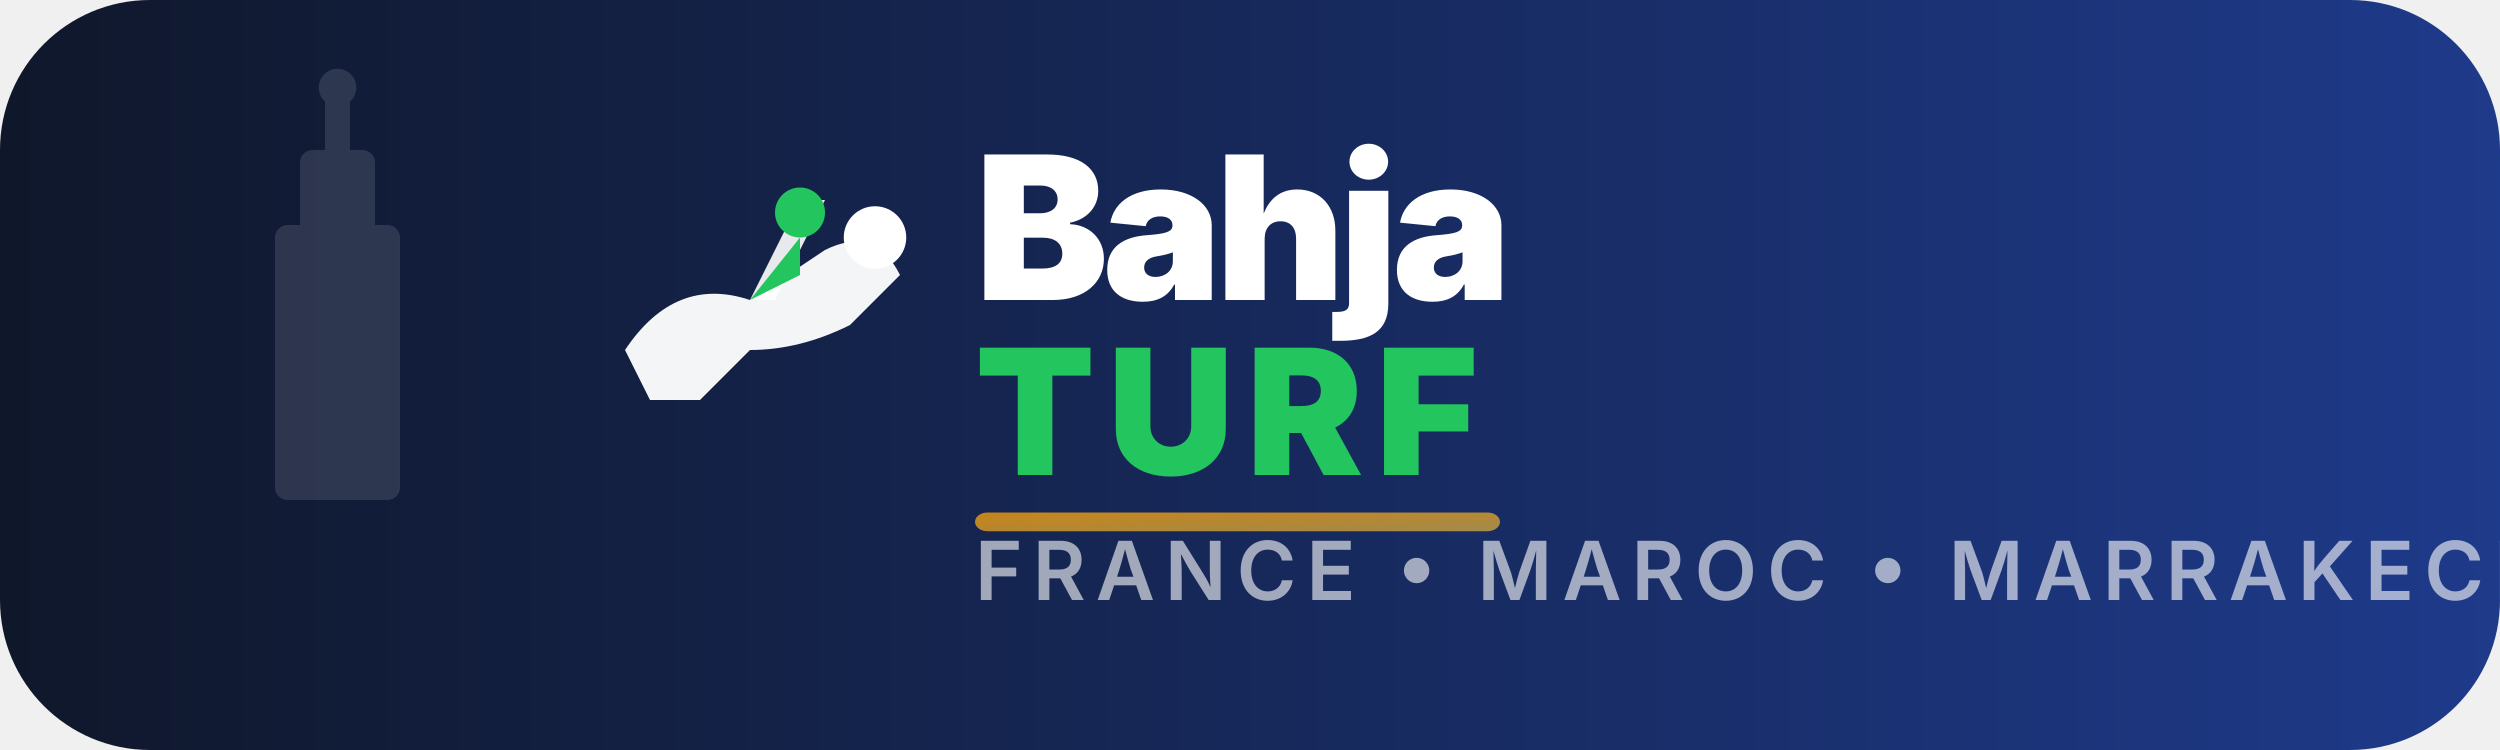
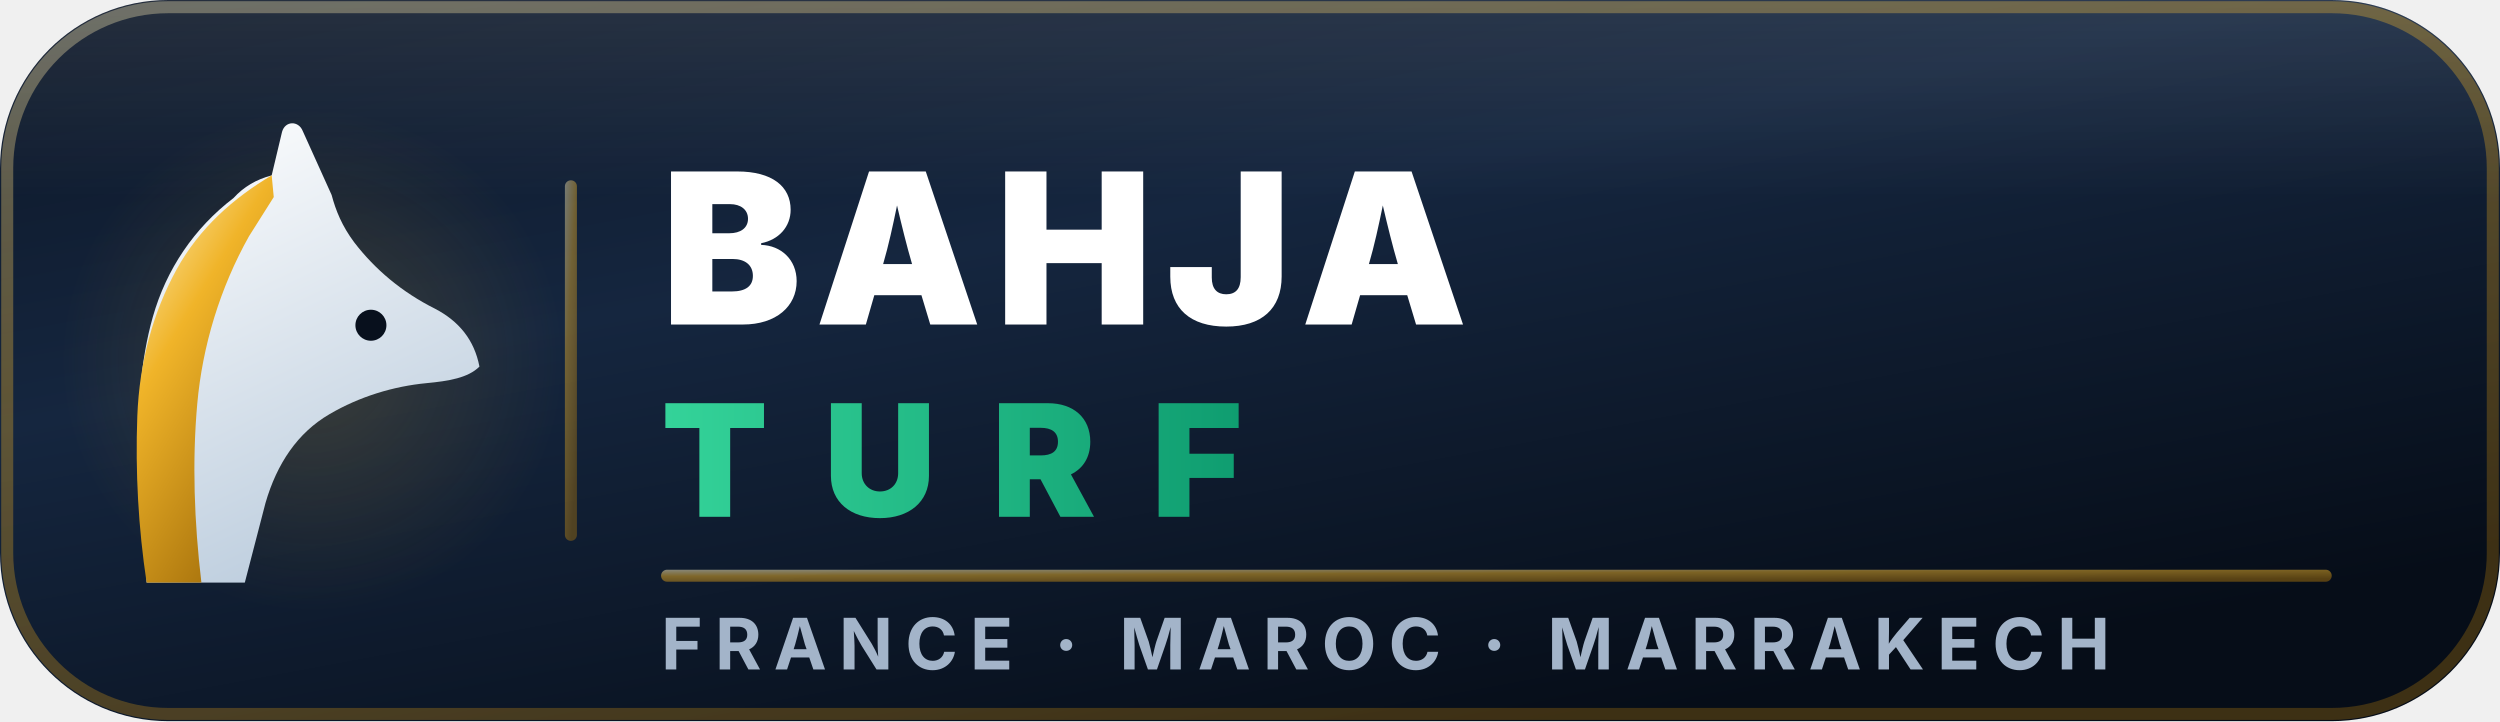
- <svg xmlns="http://www.w3.org/2000/svg" viewBox="0 0 200 60" width="200" height="60">
+ <svg xmlns="http://www.w3.org/2000/svg" viewBox="0 0 208 60" width="208" height="60" role="img" aria-label="Bahja TURF">
  <defs>
-     <linearGradient id="g" x1="0" y1="0" x2="1" y2="0">
-       <stop offset="0%" stop-color="#0f172a" />
-       <stop offset="100%" stop-color="#1e3a8a" />
+     <linearGradient id="bt-plaque" x1="0" y1="0" x2="0.65" y2="1">
+       <stop offset="0%" stop-color="#0c1626" />
+       <stop offset="42%" stop-color="#15263f" />
+       <stop offset="100%" stop-color="#060d18" />
    </linearGradient>
-     <linearGradient id="gold" x1="0" y1="0" x2="1" y2="1">
-       <stop offset="0%" stop-color="#f59e0b" />
-       <stop offset="100%" stop-color="#c5a146" />
+     <linearGradient id="bt-lueur" x1="0" y1="0" x2="0" y2="1">
+       <stop offset="0%" stop-color="#ffffff" stop-opacity="0.10" />
+       <stop offset="55%" stop-color="#ffffff" stop-opacity="0" />
    </linearGradient>
+     <linearGradient id="bt-or" x1="0" y1="0" x2="0.55" y2="1">
+       <stop offset="0%" stop-color="#fff3c4" />
+       <stop offset="42%" stop-color="#f0b429" />
+       <stop offset="100%" stop-color="#a9740d" />
+     </linearGradient>
+     <linearGradient id="bt-vert" x1="0" y1="0" x2="1" y2="0">
+       <stop offset="0%" stop-color="#34d399" />
+       <stop offset="100%" stop-color="#0f9d70" />
+     </linearGradient>
+     <linearGradient id="bt-tete" x1="0" y1="0" x2="0.35" y2="1">
+       <stop offset="0%" stop-color="#ffffff" />
+       <stop offset="100%" stop-color="#bfcfdf" />
+     </linearGradient>
+     <radialGradient id="bt-halo" cx="0.5" cy="0.5" r="0.5">
+       <stop offset="0%" stop-color="#f0b429" stop-opacity="0.18" />
+       <stop offset="100%" stop-color="#f0b429" stop-opacity="0" />
+     </radialGradient>
  </defs>
-   <rect width="200" height="60" rx="12" fill="url(#g)" />
-   <g fill="white" opacity="0.12">
-     <rect x="22" y="18" width="10" height="22" rx="1" />
-     <rect x="24" y="12" width="6" height="8" rx="1" />
-     <rect x="26" y="8" width="2" height="6" />
-     <circle cx="27" cy="7" r="1.5" />
-     <rect x="23" y="32" width="2" height="4" rx="1" />
-     <rect x="27" y="32" width="2" height="4" rx="1" />
+   <rect width="208" height="60" rx="14" fill="url(#bt-plaque)" />
+   <rect width="208" height="30" rx="14" fill="url(#bt-lueur)" />
+   <rect x="0.6" y="0.6" width="206.8" height="58.8" rx="13.4" fill="none" stroke="url(#bt-or)" stroke-opacity="0.34" />
+   <circle cx="26" cy="30" r="21" fill="url(#bt-halo)" />
+   <g transform="translate(4.2,9) scale(0.86)">
+     <path d="M41.5 25 C41 22.4 39.5 20.6 37.2 19.4 C34 17.8 31.4 15.6 29.4 13 C28.2 11.4 27.6 9.9 27.2 8.4              L24.4 2.2 C24 1.2 22.7 1.2 22.4 2.3 L21.4 6.5 C19.9 6.9 18.7 7.6 17.7 8.7              C13.9 11.6 11.2 15.6 9.9 20.2 C8.7 24.4 8.3 29.6 8.7 34.6 L9.3 45.9 L18.8 45.9              L20.8 38.2 C21.9 34.4 23.9 31.4 27 29.6 C29.9 27.9 33.2 26.9 36.4 26.6              C38.5 26.4 40.4 26.1 41.5 25 Z" fill="url(#bt-tete)" />
+     <path d="M21.4 6.5 C17.7 8.7 14.4 11.6 12.2 15.6 C9.9 19.8 8.6 24.6 8.4 29.8              C8.2 35.2 8.5 40.6 9.3 45.9 L14.6 45.9 C13.9 40 13.7 34.2 14.2 28.6              C14.7 23 16.4 17.4 19.2 12.4 L21.6 8.6 Z" fill="url(#bt-or)" />
+     <circle cx="31" cy="21" r="1.5" fill="#08101d" />
  </g>
-   <g transform="translate(38,10)">
-     <path d="M12 18 Q16 12 22 14 L28 10 Q32 8 34 12 L30 16 Q26 18 22 18 L18 22 L14 22 Z" fill="white" opacity="0.95" />
-     <circle cx="32" cy="9" r="2.5" fill="white" />
-     <path d="M22 14 L26 6 L28 6 L24 14 Z" fill="white" opacity="0.9" />
-     <circle cx="26" cy="7" r="2" fill="#22c55e" />
-     <path d="M26 9 L22 14 L26 12 Z" fill="#22c55e" />
-   </g>
-   <text x="78" y="24" font-family="Inter, Arial, sans-serif" font-weight="900" font-size="16" fill="white" letter-spacing="-0.5">Bahja</text>
-   <text x="78" y="38" font-family="Inter, Arial, sans-serif" font-weight="900" font-size="14" fill="#22c55e" letter-spacing="1">TURF</text>
-   <text x="78" y="48" font-family="Inter, Arial, sans-serif" font-weight="600" font-size="6.5" fill="rgba(255,255,255,0.6)" letter-spacing="0.8">FRANCE • MAROC • MARRAKECH</text>
-   <rect x="78" y="41" width="42" height="1.5" rx="1" fill="url(#gold)" opacity="0.8" />
+   <rect x="47" y="15" width="1" height="30" rx="0.5" fill="url(#bt-or)" opacity="0.42" />
+   <text x="55" y="27" font-family="Inter, 'Segoe UI', Arial, sans-serif" font-weight="900" font-size="17.5" fill="#ffffff" letter-spacing="1.1">BAHJA</text>
+   <text x="55" y="43" font-family="Inter, 'Segoe UI', Arial, sans-serif" font-weight="900" font-size="13" fill="url(#bt-vert)" letter-spacing="4.6">TURF</text>
+   <rect x="55" y="47.4" width="139" height="1" rx="0.5" fill="url(#bt-or)" opacity="0.5" />
+   <text x="55" y="55.7" font-family="Inter, 'Segoe UI', Arial, sans-serif" font-weight="700" font-size="5.9" fill="#a3b4c9" letter-spacing="1.02">FRANCE · MAROC · MARRAKECH</text>
</svg>
